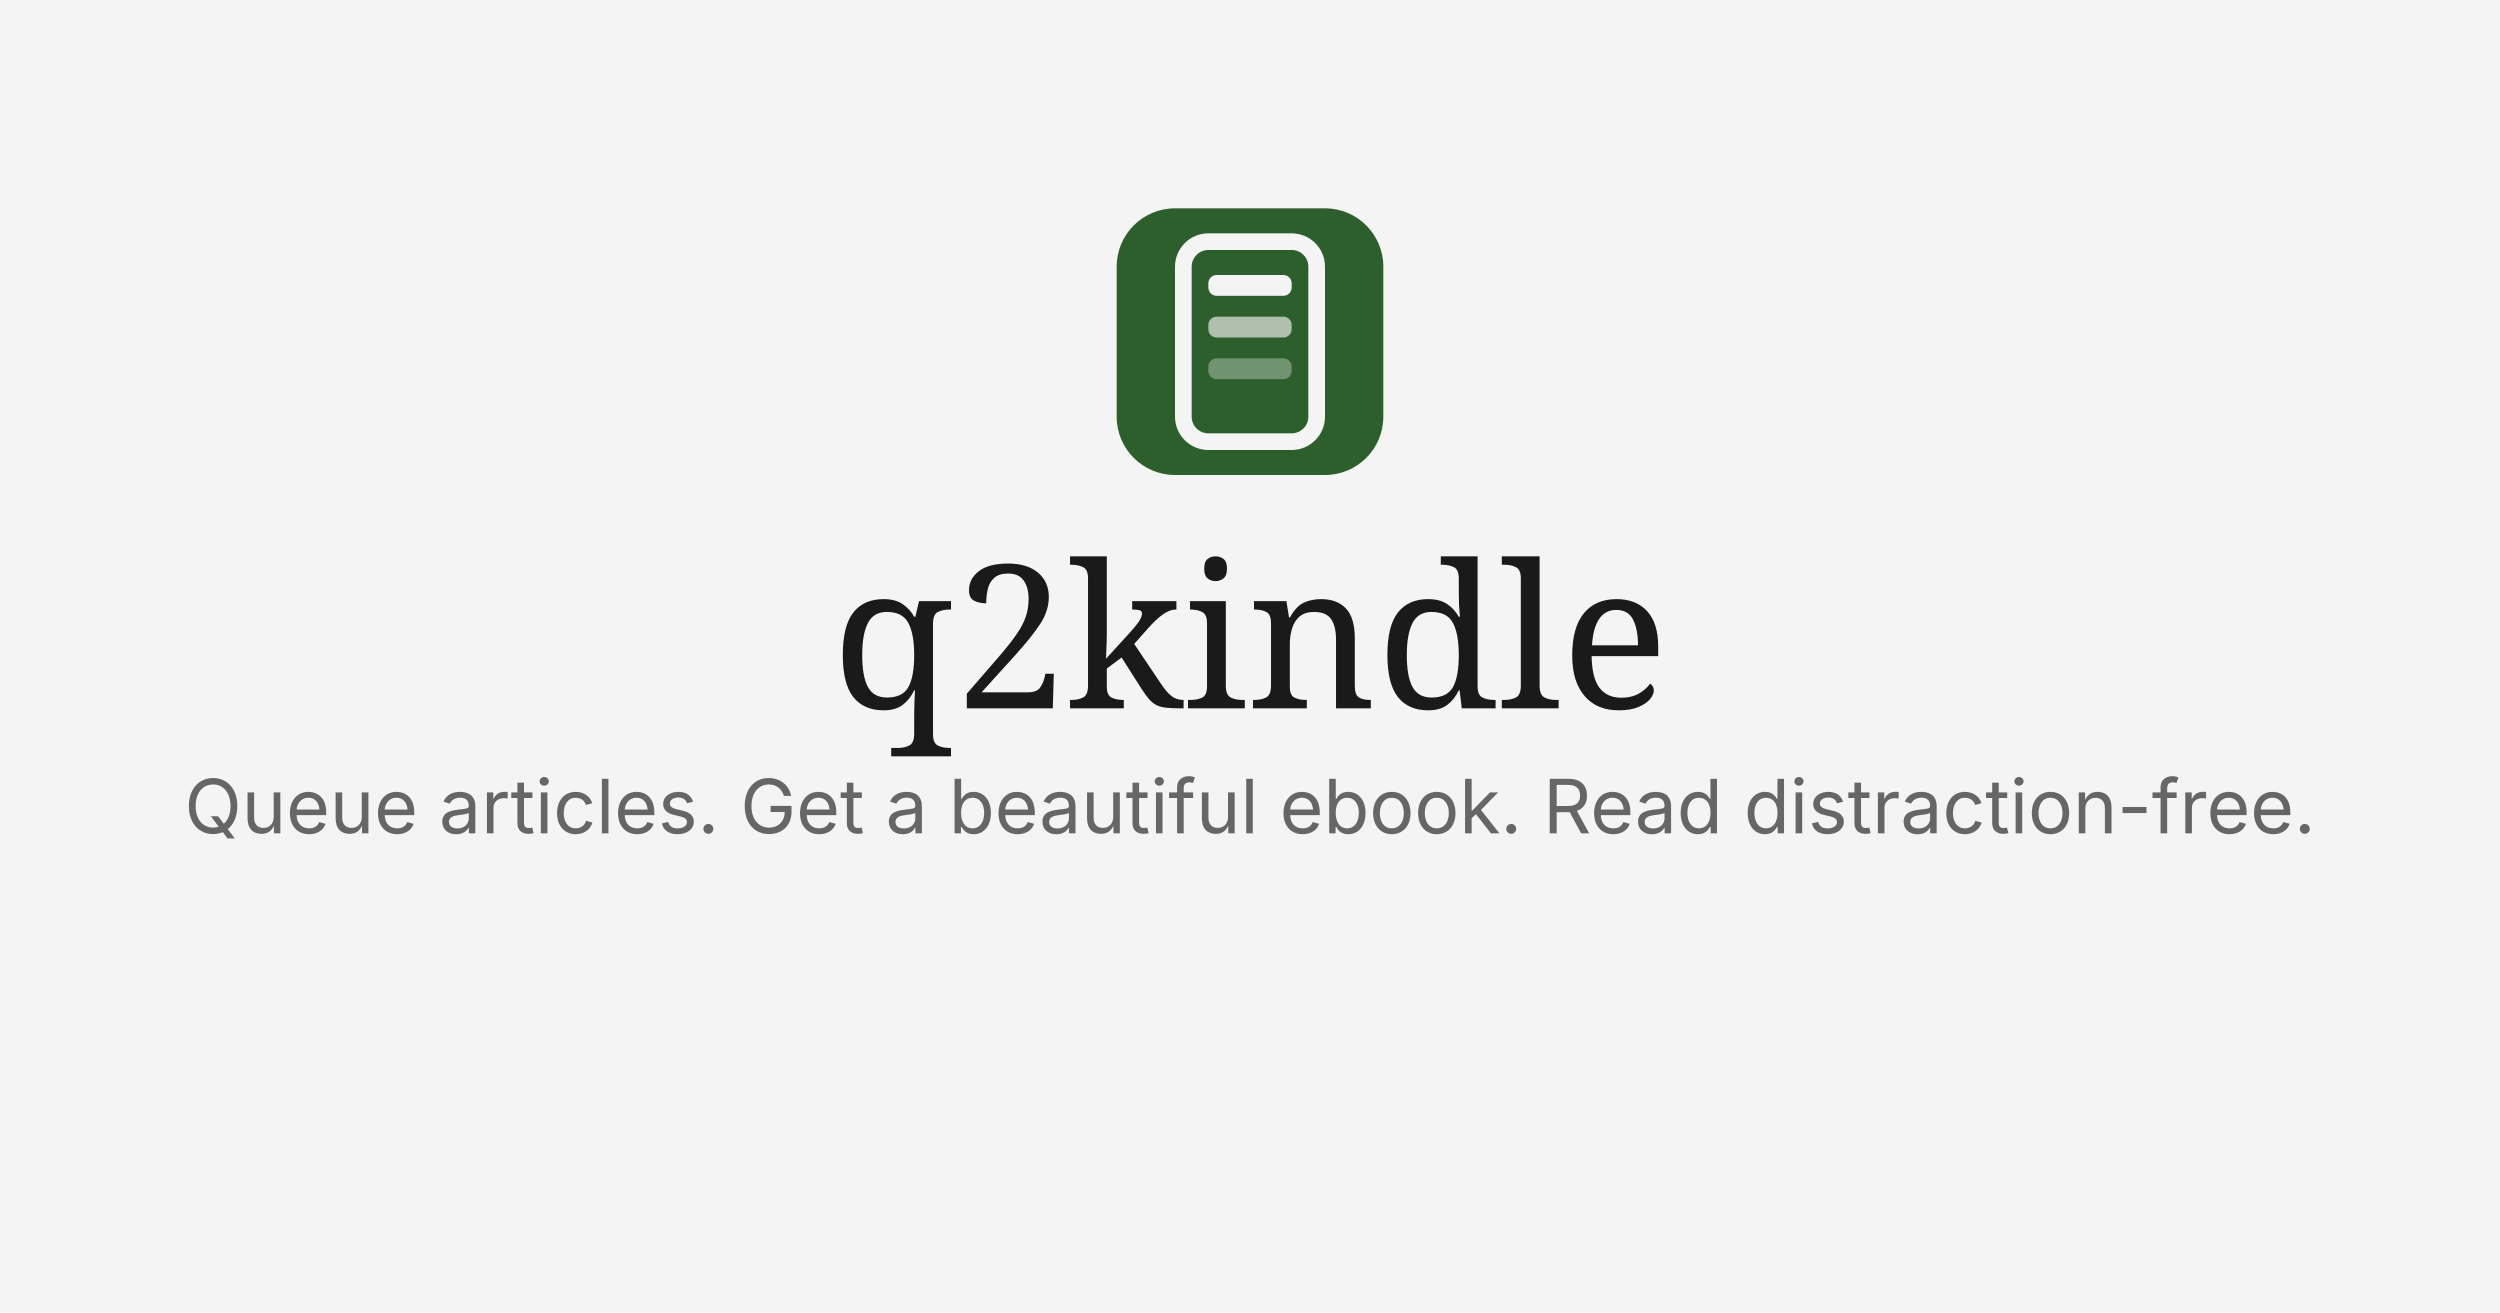
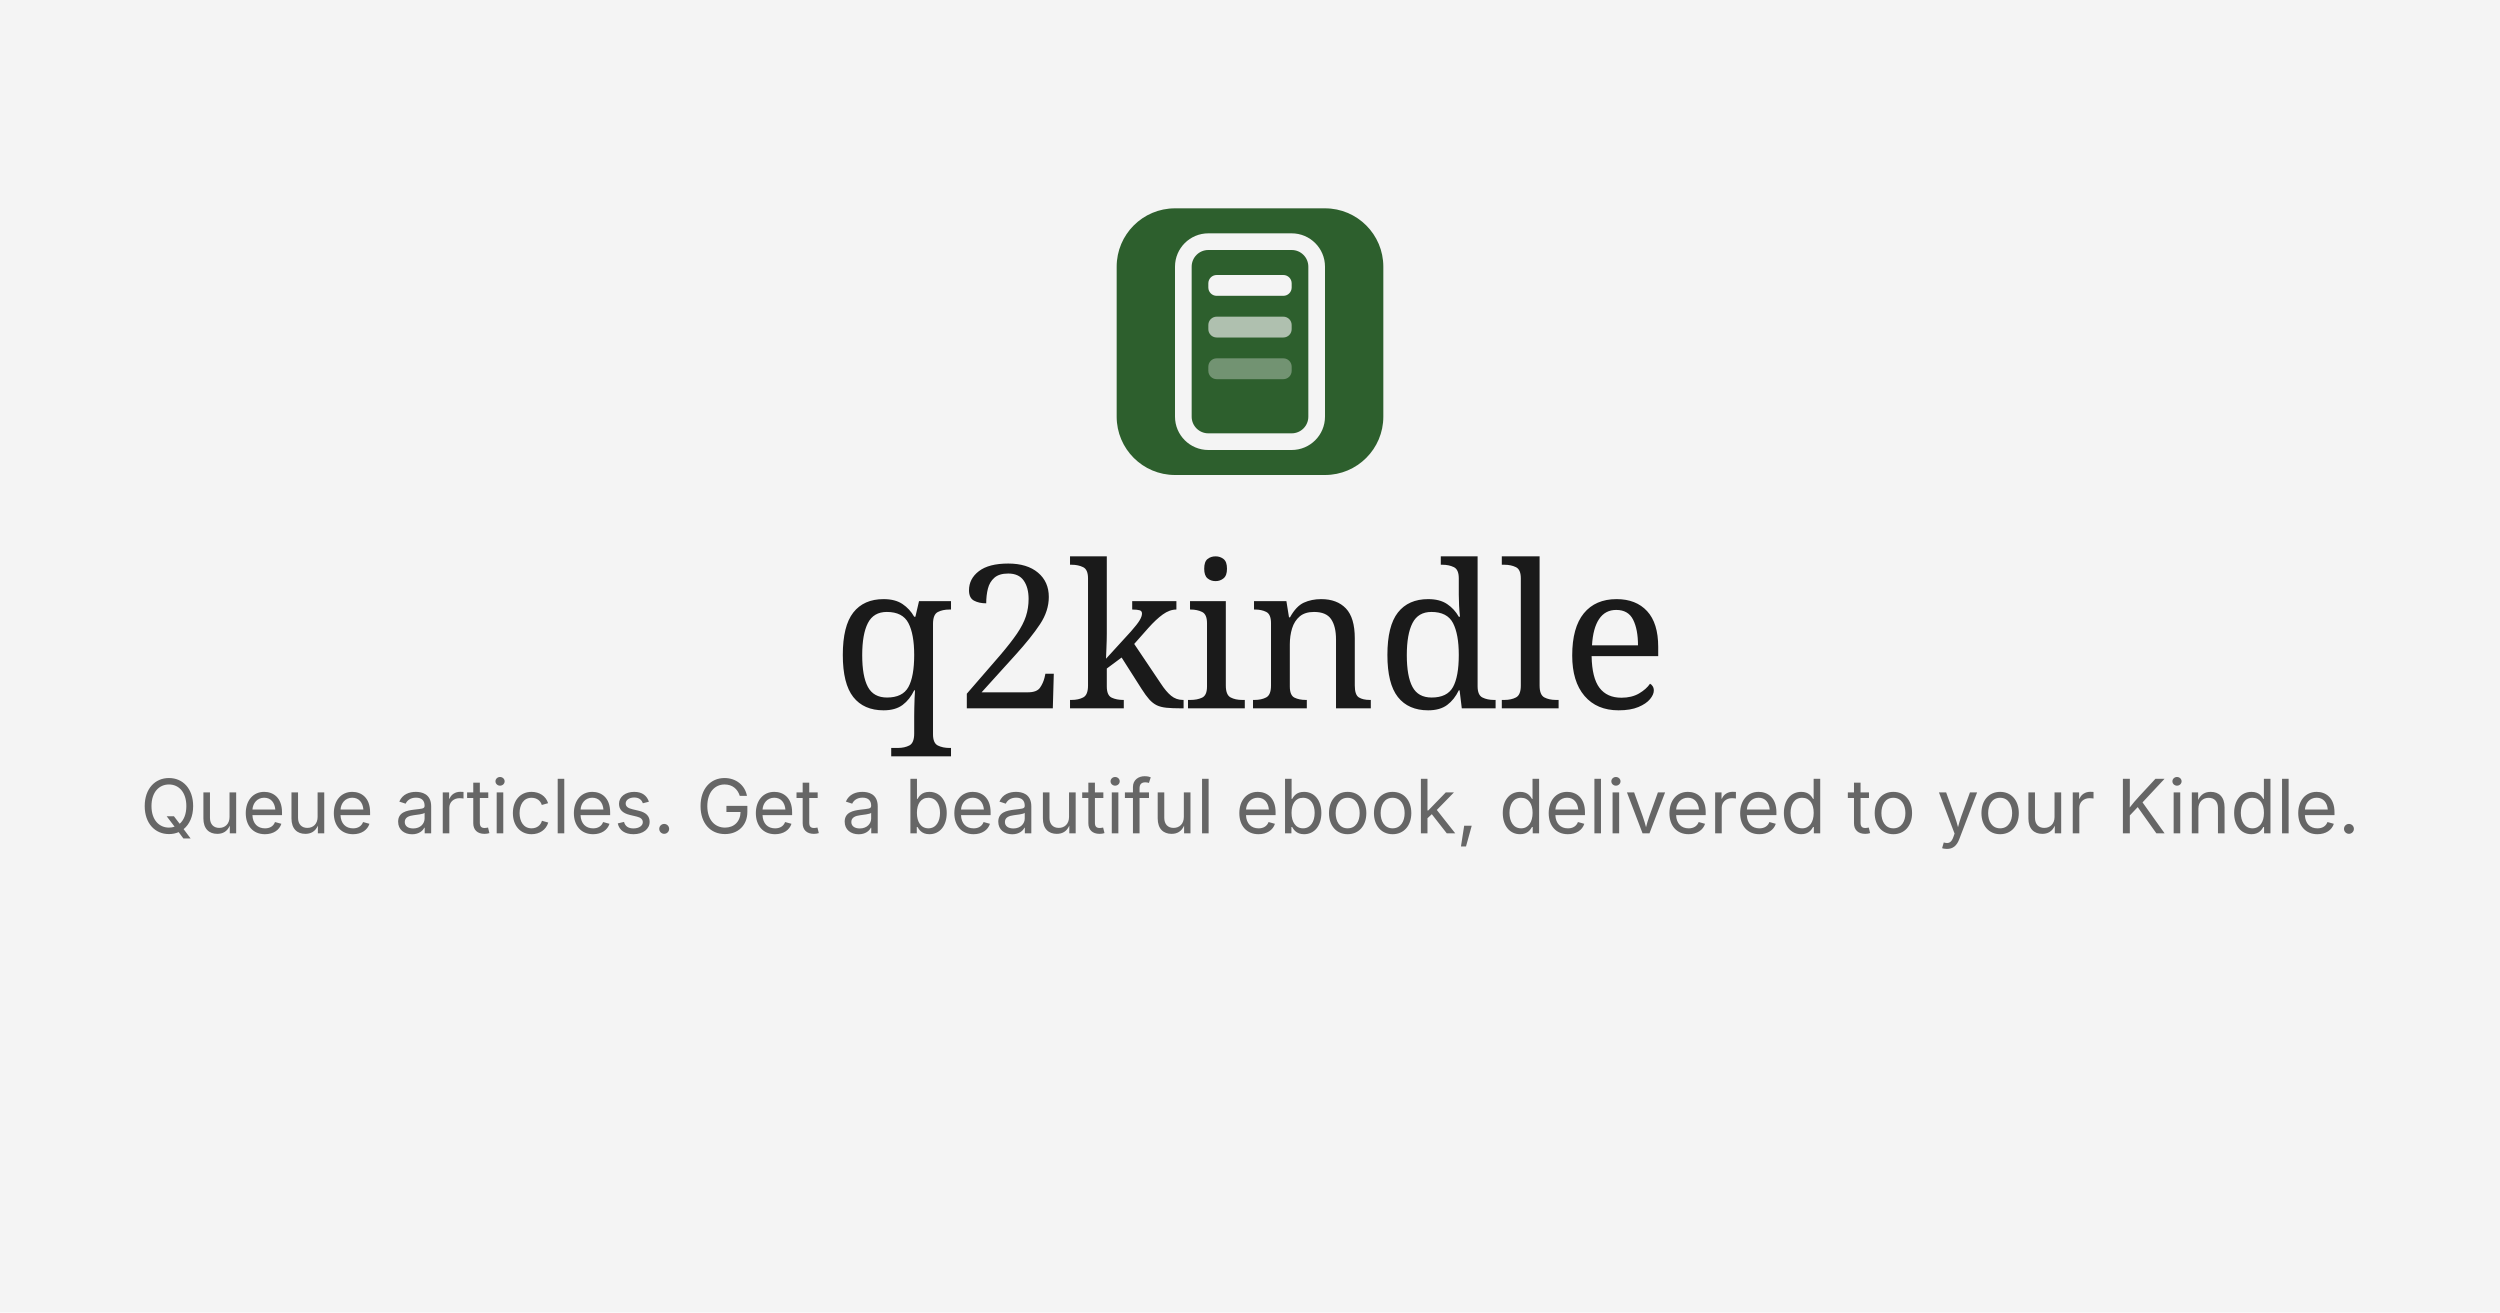
<svg xmlns="http://www.w3.org/2000/svg" width="1200" height="630" viewBox="0 0 1200 630" fill="none">
  <rect width="1200" height="630" fill="#f4f4f4" />
  <g transform="translate(536, 100) scale(4)">
    <rect width="32" height="32" rx="7" fill="#2d5f2d" />
    <rect x="8" y="4" width="16" height="24" rx="3" stroke="#f4f4f4" stroke-width="2" fill="none" />
    <rect x="11" y="8" width="10" height="2.5" rx="1" fill="#f4f4f4" />
    <rect x="11" y="13" width="10" height="2.5" rx="1" fill="#f4f4f4" opacity="0.65" />
    <rect x="11" y="18" width="10" height="2.5" rx="1" fill="#f4f4f4" opacity="0.35" />
  </g>
  <text x="600" y="340" text-anchor="middle" font-family="'Newsreader', Georgia, serif" font-size="96" font-weight="400" fill="#1a1a1a">q2kindle</text>
-   <text x="600" y="400" text-anchor="middle" font-family="'Inter', -apple-system, sans-serif" font-size="36" font-weight="400" fill="#666666">Queue articles. Get a beautiful ebook. Read distraction-free.</text>
+   <text x="600" y="400" text-anchor="middle" font-family="'Inter', -apple-system, sans-serif" font-size="36" font-weight="400" fill="#666666">Queue articles. Get a beautiful ebook, delivered to your Kindle.</text>
</svg>
